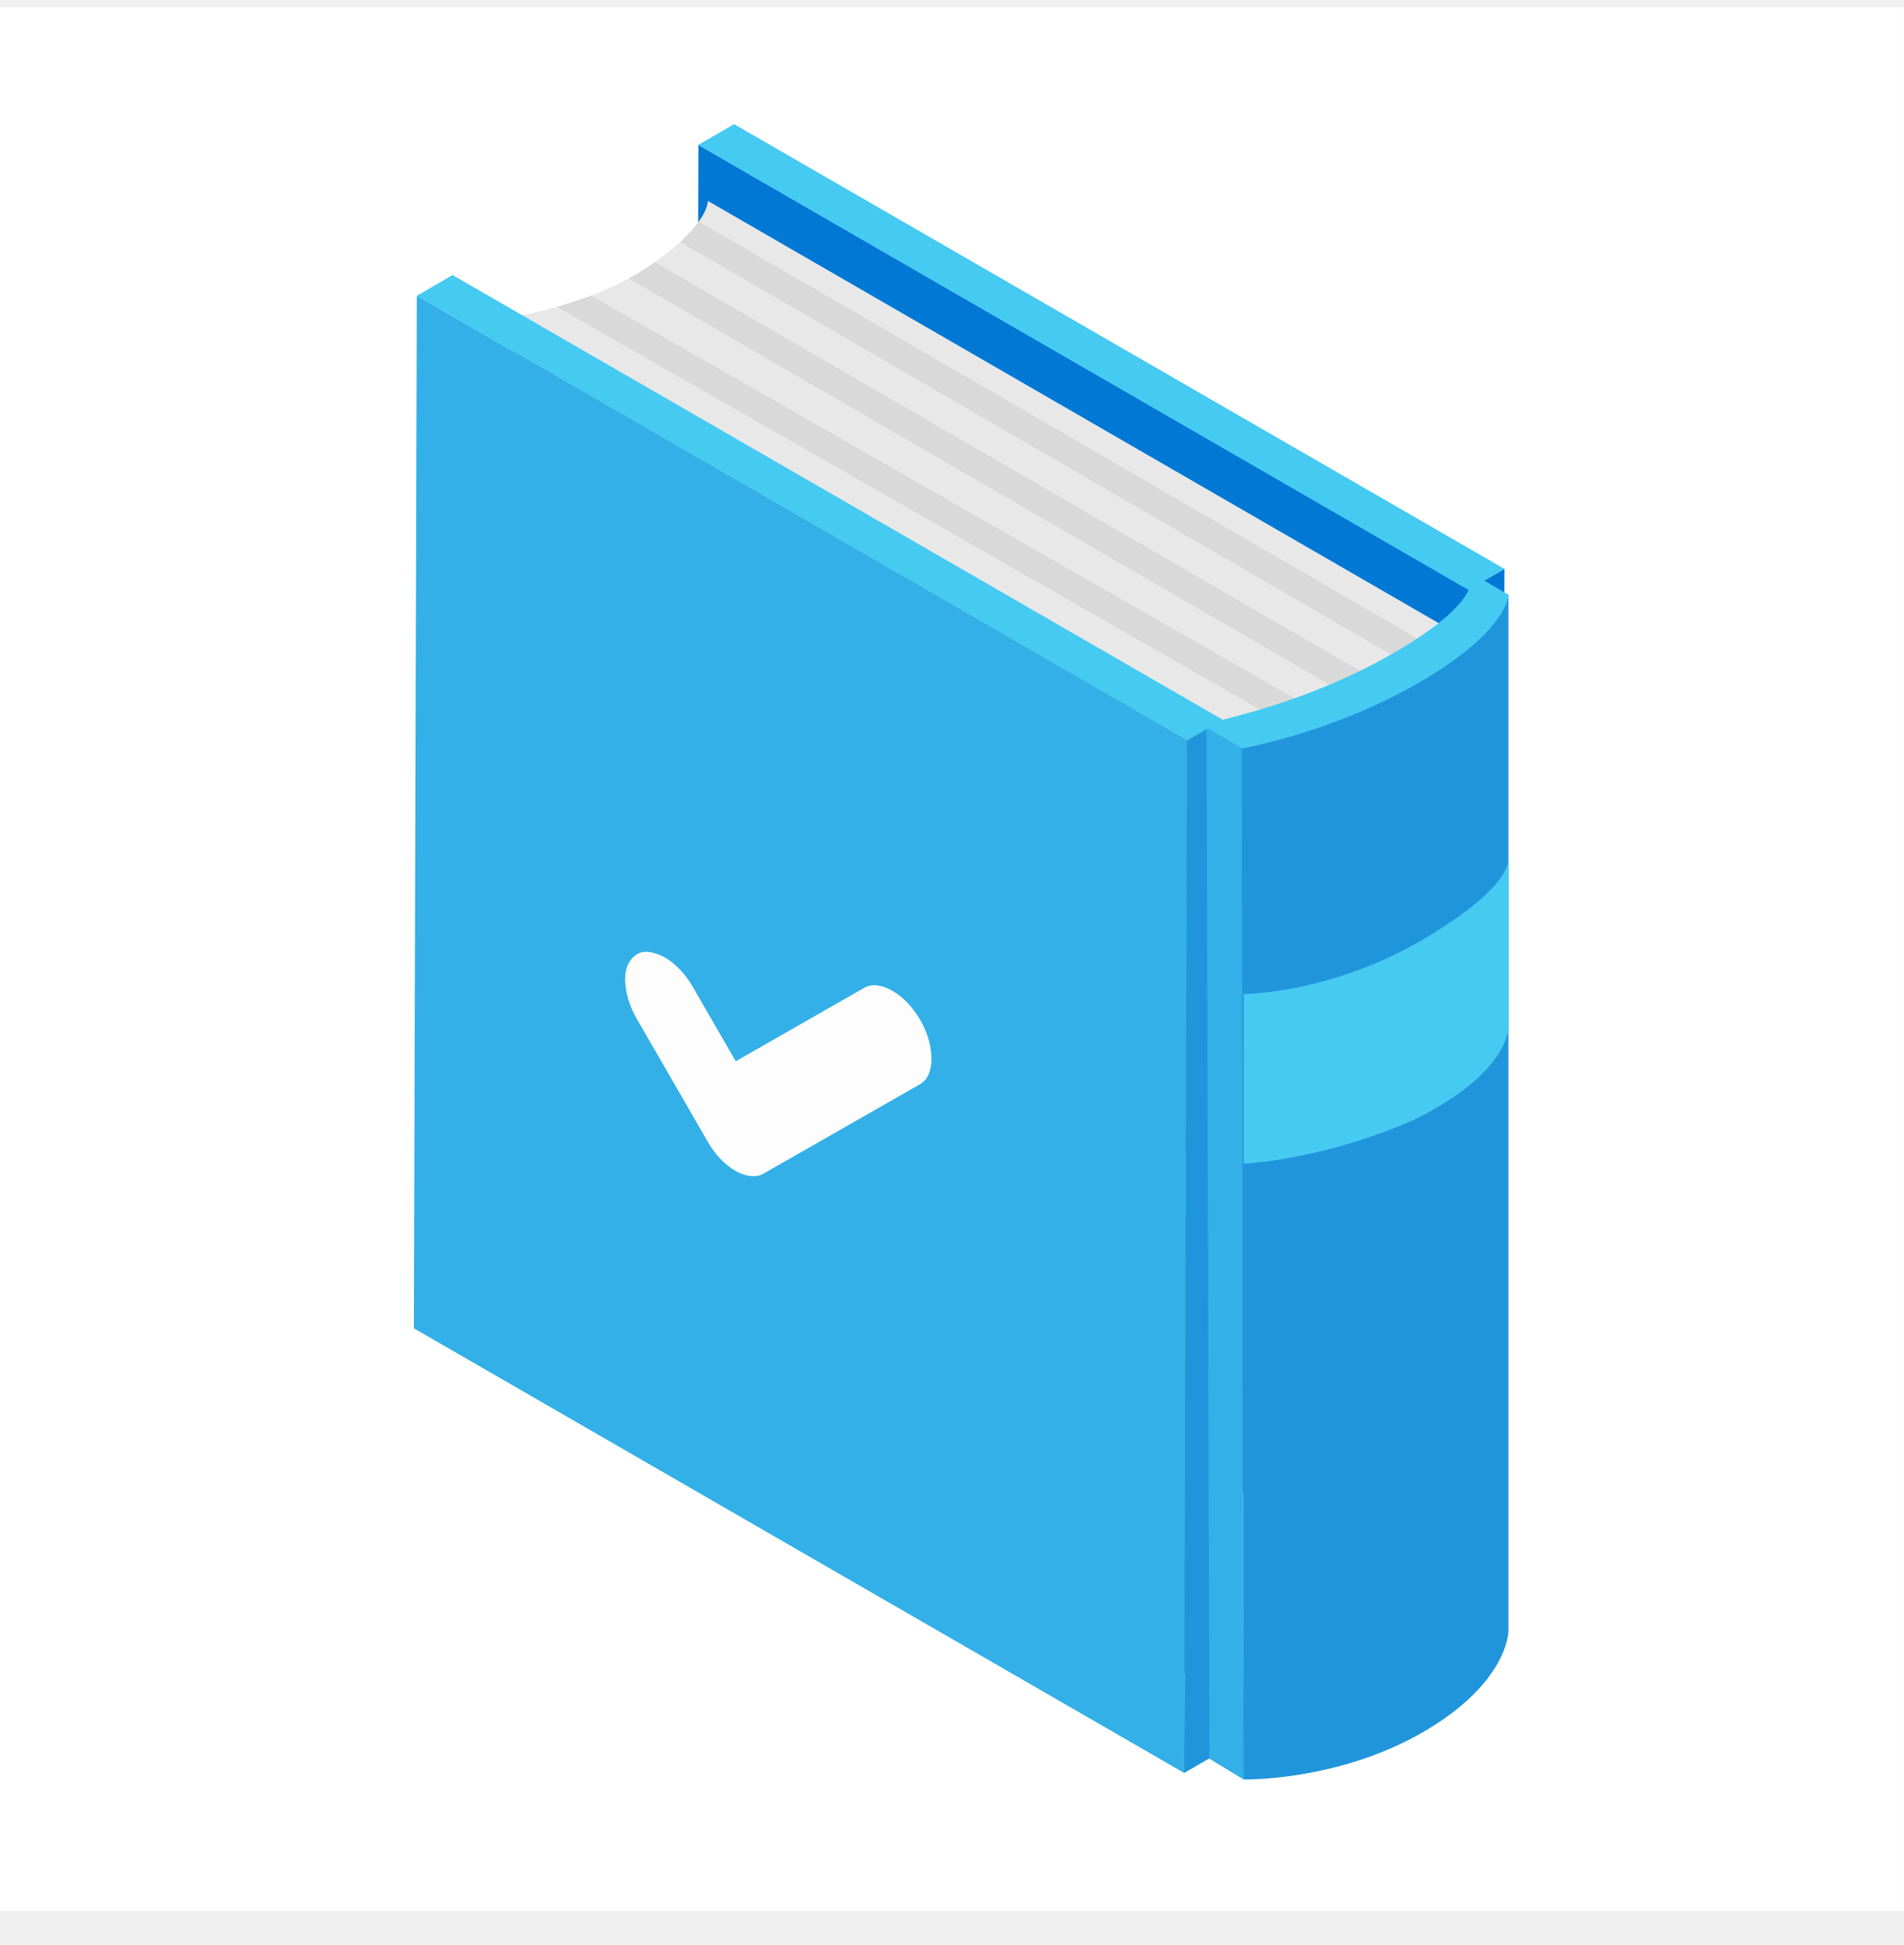
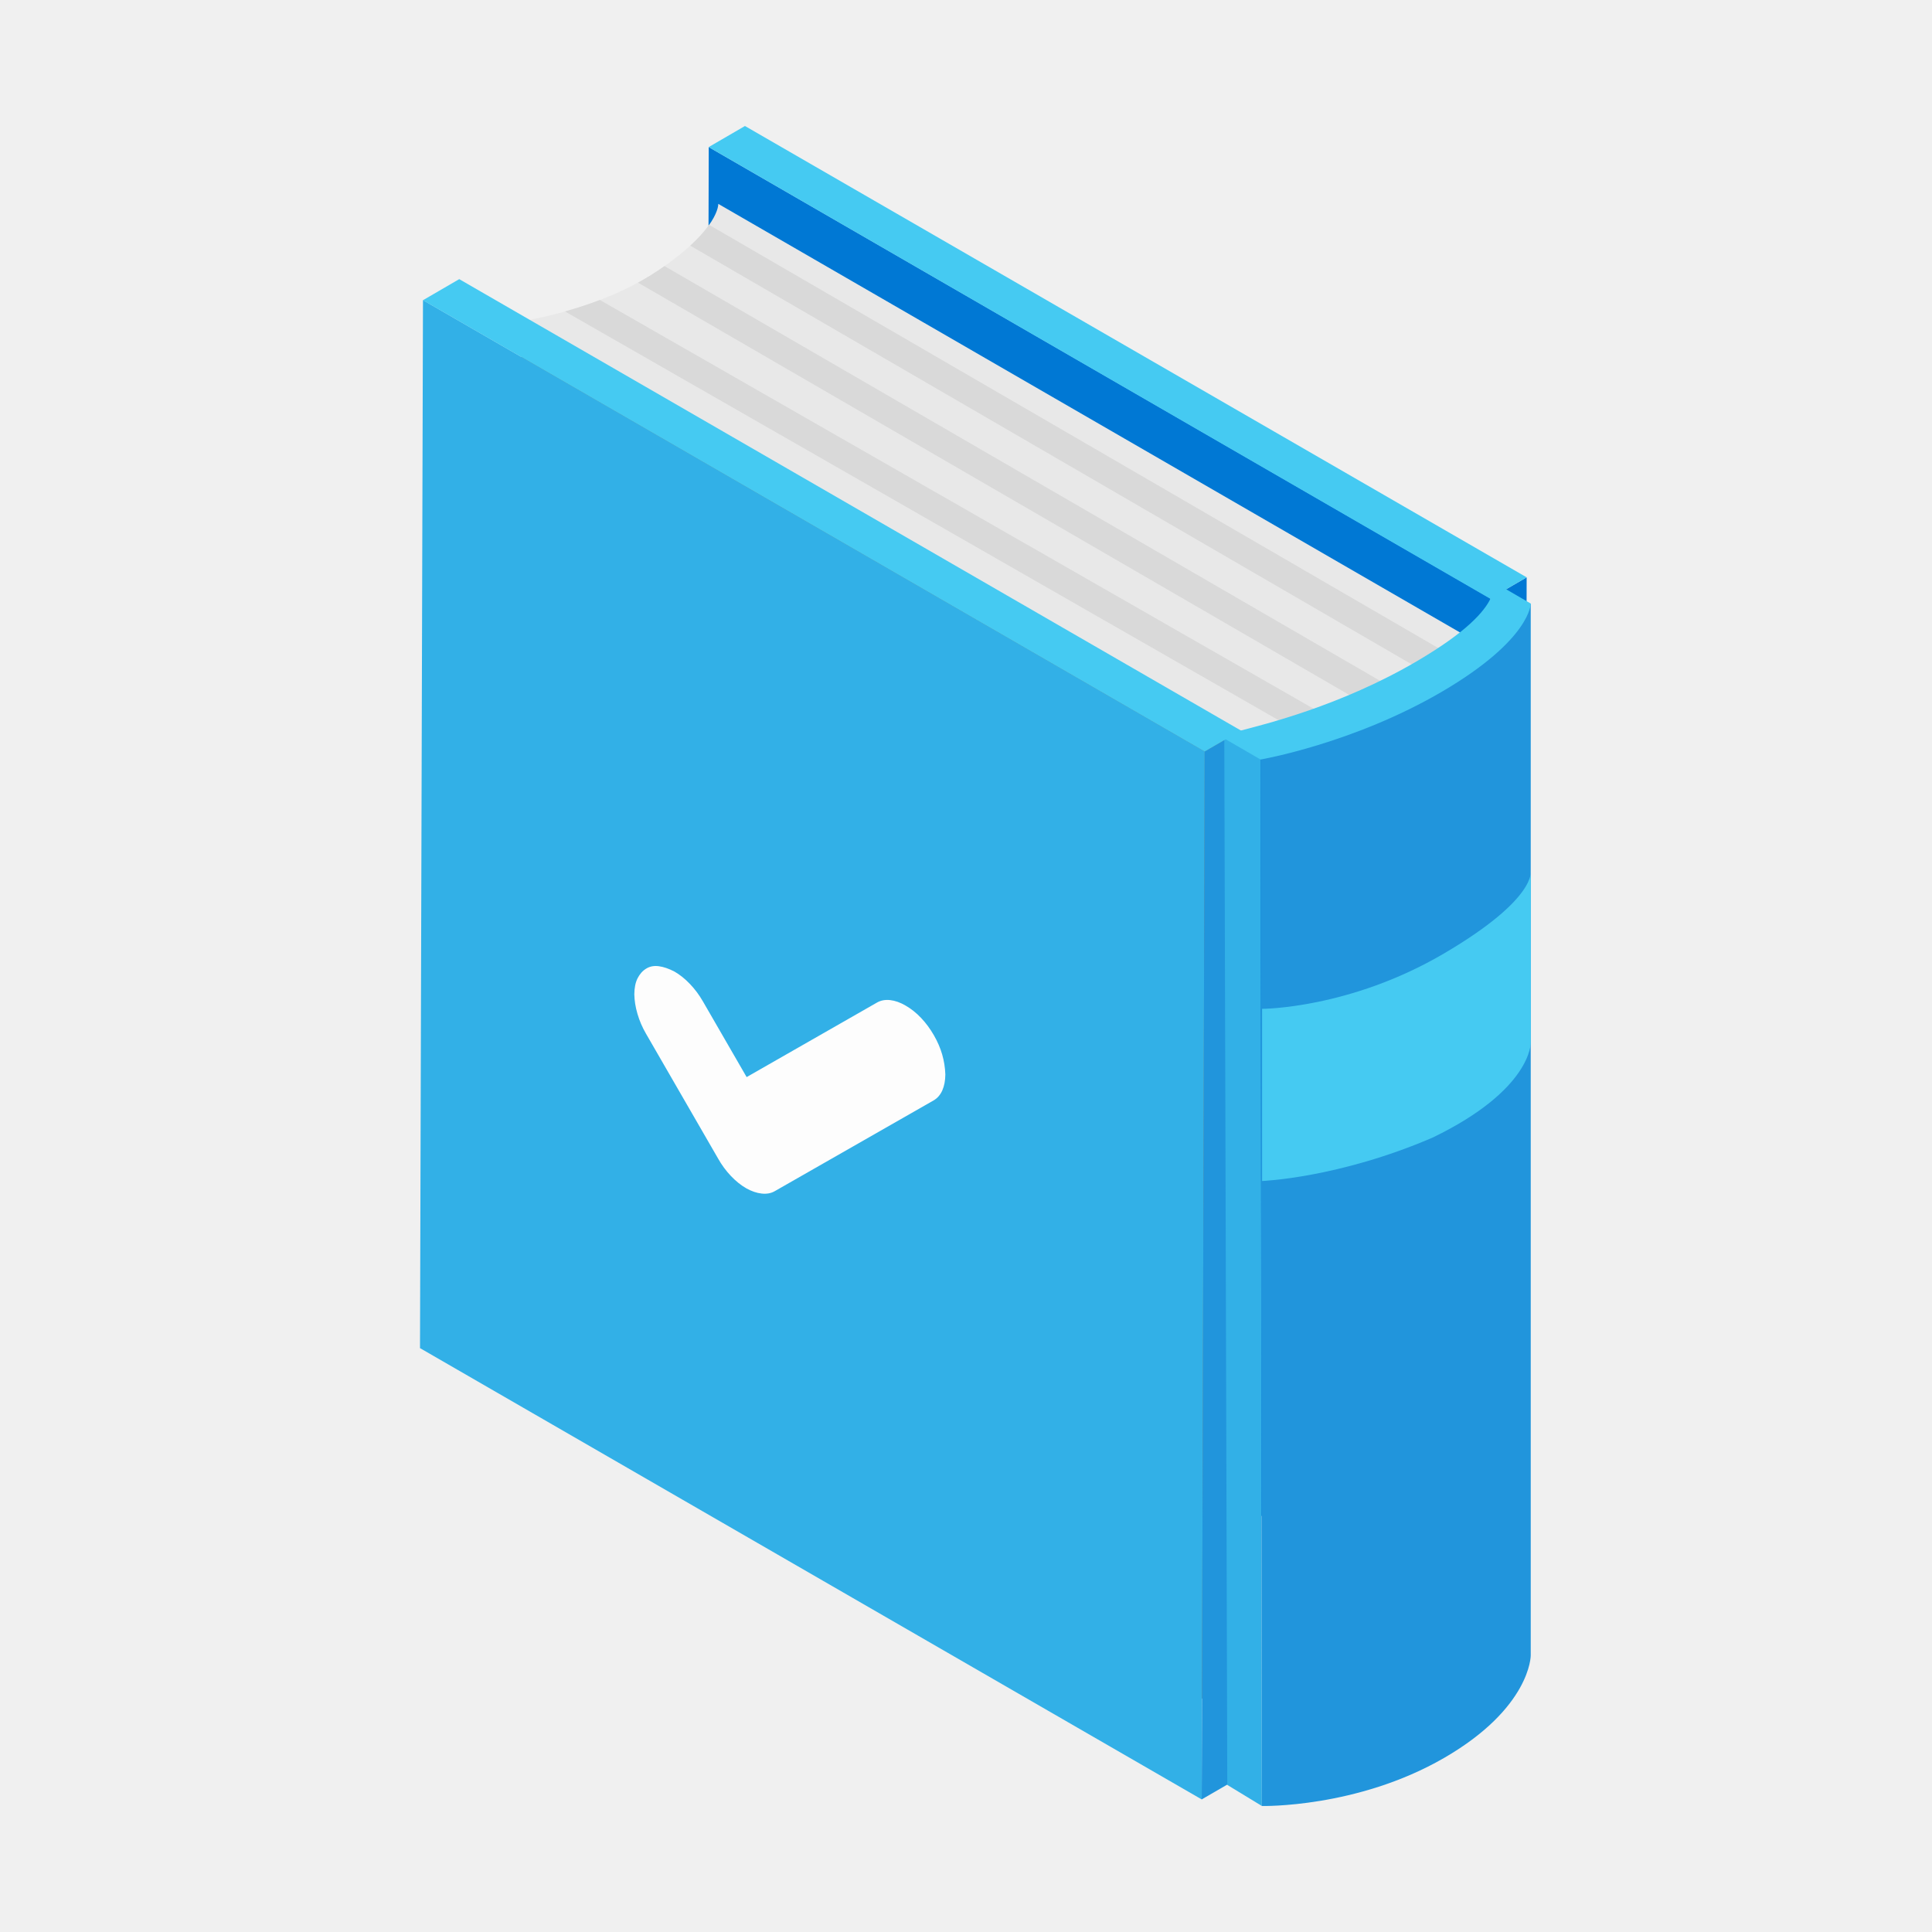
- <svg xmlns="http://www.w3.org/2000/svg" width="46" height="47" viewBox="0 0 46 47" fill="none">
-   <rect width="46" height="46" transform="translate(0 0.179688)" fill="white" />
+ <svg xmlns="http://www.w3.org/2000/svg" width="46" height="46" viewBox="0 0 46 46" fill="none">
  <path d="M35.486 14.247L36.349 13.746L36.278 38.697L35.416 39.199L35.486 14.247Z" fill="#0078D4" />
  <path d="M35.486 14.247L35.416 39.199L16.804 28.453L16.875 3.502L35.486 14.247Z" fill="#0078D4" />
  <path d="M12.252 7.674C12.252 7.674 14.195 7.43 15.666 6.442C17.138 5.454 17.102 4.854 17.102 4.854L34.872 15.122C34.872 15.122 34.425 15.414 32.844 16.369C31.262 17.324 29.691 17.74 29.691 17.74L12.252 7.674Z" fill="#E8E8E8" />
  <path d="M30.813 17.359L13.452 7.415C13.709 7.343 13.991 7.253 14.283 7.142L31.565 17.04C31.296 17.163 31.042 17.269 30.813 17.359Z" fill="#D9D9D9" />
  <path d="M32.327 16.663L15.19 6.729C15.352 6.641 15.512 6.545 15.666 6.442C15.72 6.406 15.771 6.37 15.821 6.335L32.985 16.283C32.939 16.311 32.892 16.339 32.844 16.368C32.671 16.473 32.498 16.571 32.327 16.663Z" fill="#D9D9D9" />
  <path d="M33.683 15.859L16.435 5.849C16.642 5.659 16.785 5.493 16.884 5.354L34.316 15.471C34.151 15.573 33.943 15.701 33.683 15.859Z" fill="#D9D9D9" />
  <path d="M29.856 17.739L29.79 41.118L12.351 31.049L12.417 7.672L29.856 17.739Z" fill="#707172" />
  <path d="M28.683 17.892L29.545 17.392L29.476 42.342L28.612 42.843L28.683 17.892Z" fill="#2195DC" />
  <path d="M28.683 17.892L28.612 42.843L10 32.098L10.071 7.146L28.683 17.892Z" fill="#32B0E7" />
  <path d="M30.044 42.999L29.221 42.498L29.15 17.569L30.013 18.071L30.044 42.999Z" fill="#32B0E7" />
  <path d="M36.446 14.371V39.419C36.446 39.419 36.446 40.665 34.377 41.859C32.309 43.053 30.044 43 30.044 43L30.013 17.967L33.701 16.075L36.446 14.371Z" fill="#2195DC" />
  <path d="M36.446 20.724V24.823C36.446 24.823 36.482 25.936 34.116 27.083C31.874 28.05 30.05 28.119 30.05 28.119V24.02C30.05 24.02 32.135 24.02 34.377 22.704C36.618 21.389 36.446 20.724 36.446 20.724Z" fill="#45CAF2" />
  <path d="M35.86 14.03L36.349 13.746L17.737 3L16.873 3.502L35.486 14.258H35.486C35.333 14.566 34.93 15.039 33.75 15.734C31.919 16.813 30.071 17.254 29.545 17.393L10.934 6.646L10.071 7.148L28.683 17.894L29.184 17.603L30.013 18.084C30.013 18.084 32.225 17.704 34.34 16.464C36.455 15.223 36.446 14.37 36.446 14.37L35.86 14.03Z" fill="#45CAF2" />
  <path d="M21.561 23.942C21.694 24.018 21.818 24.117 21.931 24.237C22.045 24.357 22.146 24.494 22.235 24.648C22.323 24.801 22.389 24.954 22.433 25.107C22.477 25.26 22.503 25.419 22.508 25.583C22.507 25.728 22.483 25.854 22.436 25.962C22.388 26.069 22.319 26.148 22.231 26.199L18.445 28.362C18.356 28.413 18.252 28.431 18.136 28.418C18.019 28.406 17.896 28.364 17.77 28.294C17.643 28.221 17.52 28.123 17.404 28.001C17.287 27.878 17.184 27.739 17.096 27.582L15.381 24.612C15.292 24.459 15.225 24.301 15.178 24.14C15.13 23.978 15.106 23.823 15.103 23.675C15.104 23.522 15.129 23.395 15.18 23.293C15.232 23.191 15.3 23.114 15.386 23.062C15.472 23.009 15.571 22.99 15.685 23.005C15.8 23.02 15.925 23.063 16.061 23.134C16.188 23.208 16.31 23.305 16.427 23.428C16.544 23.55 16.647 23.688 16.735 23.841L17.777 25.645L20.885 23.868C20.974 23.818 21.078 23.799 21.195 23.812C21.312 23.825 21.434 23.868 21.561 23.942Z" fill="#FDFDFD" />
</svg>
